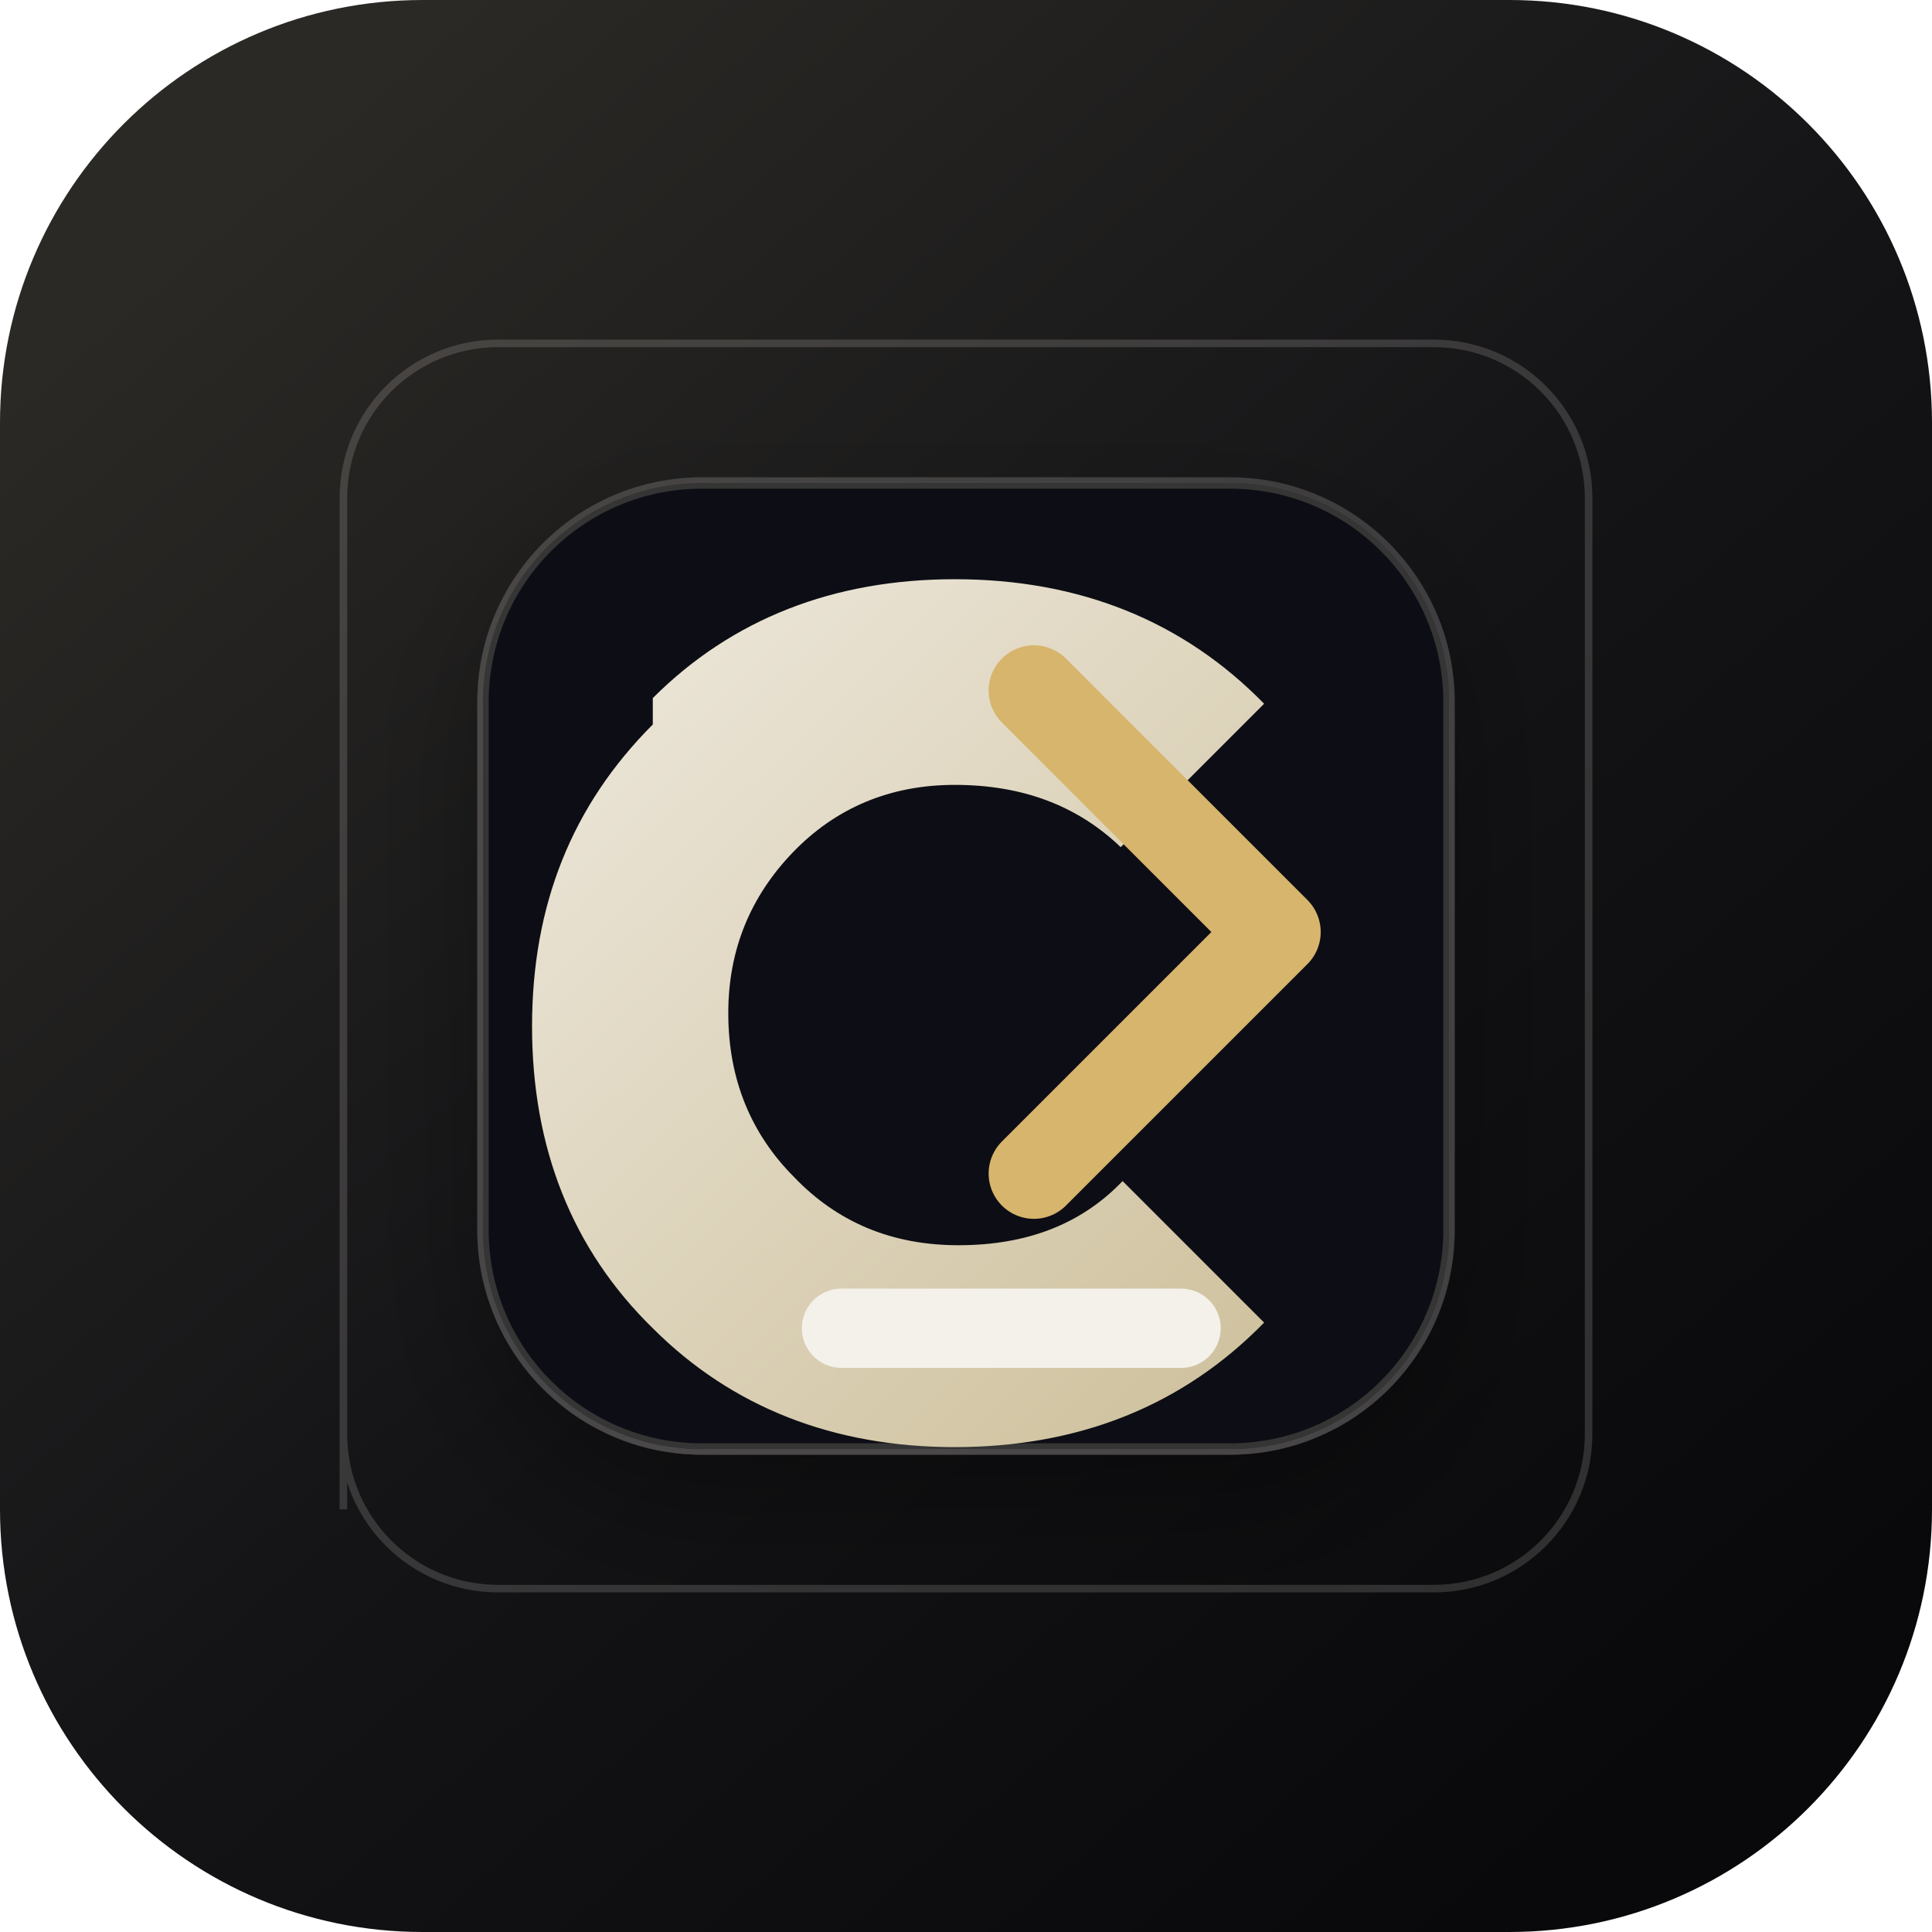
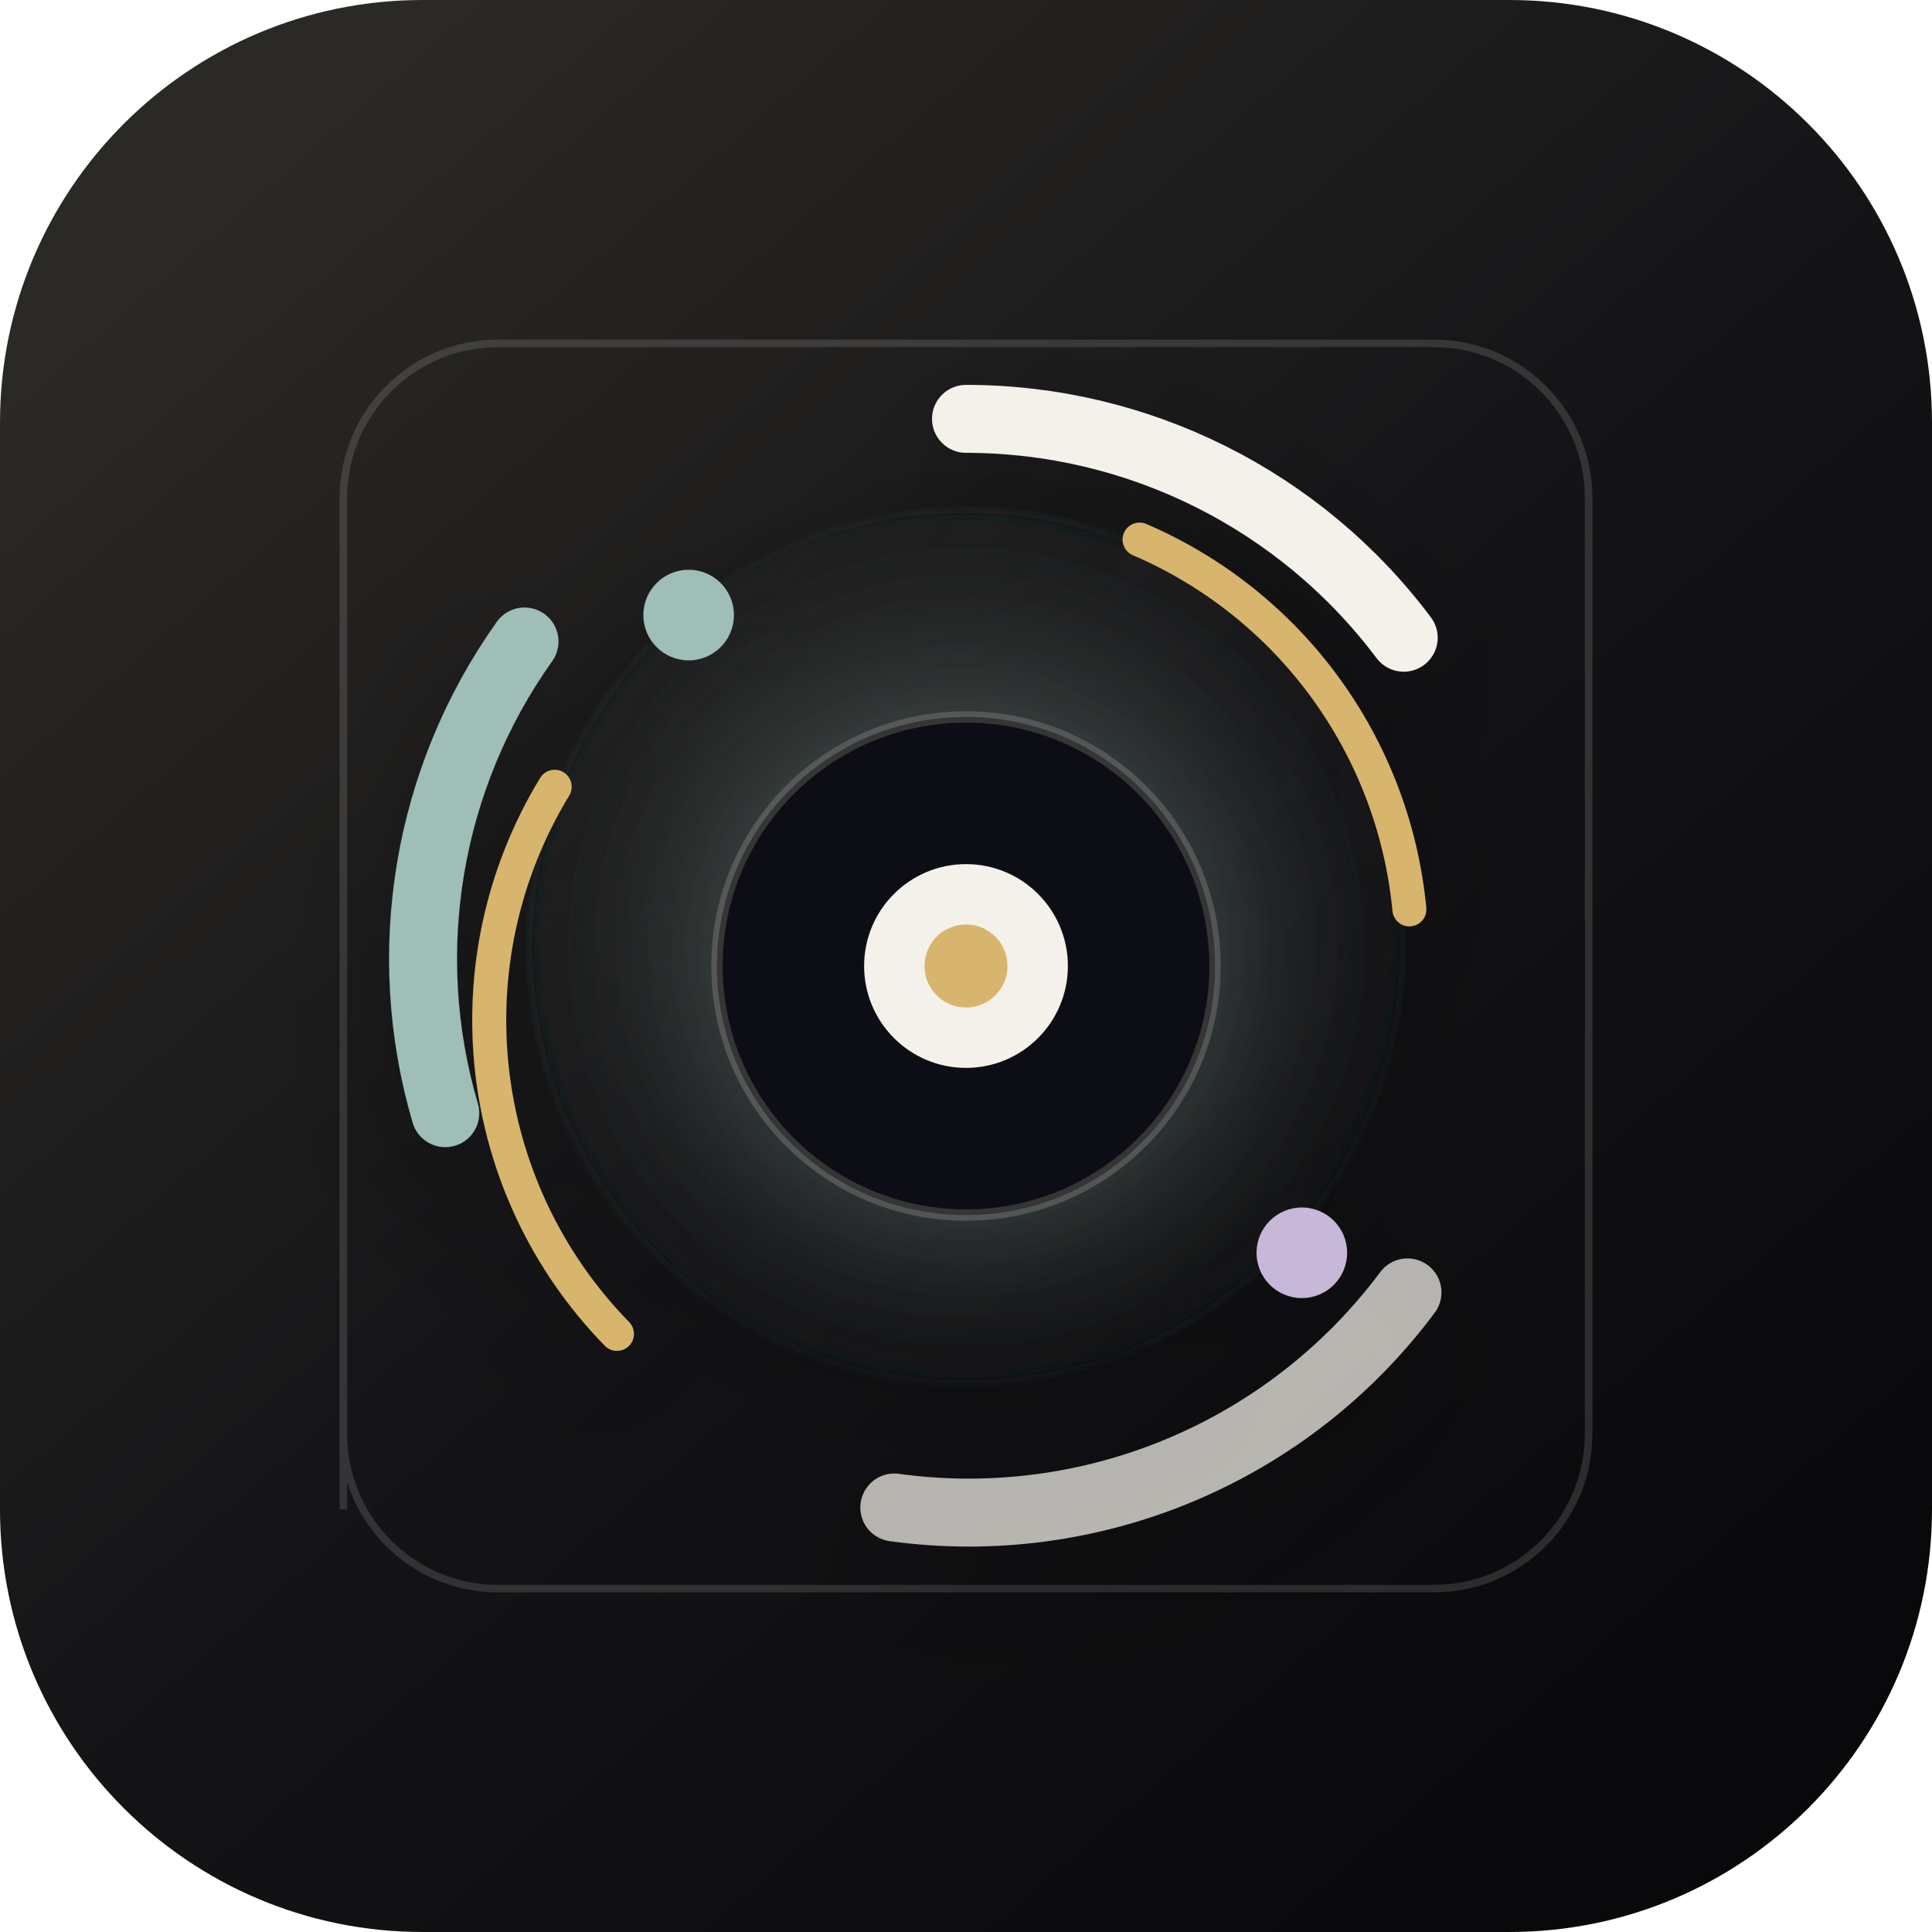
<svg xmlns="http://www.w3.org/2000/svg" viewBox="0 0 1024 1024" role="img" aria-label="CrewCmd mobile dark icon">
  <defs>
    <linearGradient id="shell" x1="140" y1="84" x2="884" y2="940" gradientUnits="userSpaceOnUse">
      <stop offset="0" stop-color="#2b2925" />
      <stop offset="0.52" stop-color="#141417" />
      <stop offset="1" stop-color="#09090b" />
    </linearGradient>
-     <linearGradient id="panel" x1="224" y1="214" x2="800" y2="810" gradientUnits="userSpaceOnUse">
-       <stop offset="0" stop-color="#f4f1eb" />
-       <stop offset="1" stop-color="#c7b78d" />
-     </linearGradient>
-     <filter id="shadow" x="116" y="116" width="792" height="792" color-interpolation-filters="sRGB" filterUnits="userSpaceOnUse">
+     <radialGradient id="coreGlow" cx="50%" cy="48%" r="52%">
+       <stop offset="0" stop-color="#f4f1eb" stop-opacity="0.9" />
+       <stop offset="0.28" stop-color="#9fbeb8" stop-opacity="0.42" />
+       <stop offset="1" stop-color="#111113" stop-opacity="0" />
+     </radialGradient>
+     <filter id="shadow" x="132" y="132" width="760" height="760" color-interpolation-filters="sRGB" filterUnits="userSpaceOnUse">
      <feDropShadow dx="0" dy="30" stdDeviation="34" flood-color="#000000" flood-opacity="0.32" />
    </filter>
  </defs>
  <rect width="1024" height="1024" rx="224" fill="url(#shell)" />
-   <path d="M182 800V264c0-45.3 36.7-82 82-82h496c45.3 0 82 36.7 82 82v496c0 45.3-36.7 82-82 82H264c-45.3 0-82-36.7-82-82Z" fill="none" stroke="#f4f1eb" stroke-opacity="0.16" stroke-width="4" />
+   <path d="M182 800V264c0-45.3 36.7-82 82-82h496c45.3 0 82 36.7 82 82v496c0 45.3-36.7 82-82 82H264c-45.3 0-82-36.7-82-82Z" fill="none" stroke="#f4f1eb" stroke-opacity="0.14" stroke-width="4" />
  <g filter="url(#shadow)">
-     <rect x="256" y="256" width="512" height="512" rx="116" fill="#101113" stroke="#f4f1eb" stroke-opacity="0.16" stroke-width="6" />
-     <path d="M346 370c42-42 96-63 160-63 66 0 121 22 164 66l-76 76c-23-22-52-33-88-33-34 0-63 12-86 36-22 23-34 51-34 85 0 35 12 64 35 87 23 24 52 36 87 36 36 0 65-11 87-34l75 75c-43 44-98 66-164 66-64 0-118-21-160-63-43-42-64-96-64-160s21-117 64-160Z" fill="url(#panel)" />
-     <path d="M548 366 676 494 548 622" fill="none" stroke="#d7b56d" stroke-width="48" stroke-linecap="round" stroke-linejoin="round" />
-     <path d="M446 704h180" fill="none" stroke="#f4f1eb" stroke-width="42" stroke-linecap="round" />
+     <circle cx="512" cy="512" r="260" fill="url(#coreGlow)" opacity="0.78" />
+     <circle cx="512" cy="512" r="132" fill="#101113" stroke="#f4f1eb" stroke-opacity="0.16" stroke-width="6" />
+     <path d="M512 222a290 290 0 0 1 232 116" fill="none" stroke="#f4f1eb" stroke-width="36" stroke-linecap="round" />
+     <path d="M746 685a290 290 0 0 1-272 114" fill="none" stroke="#f4f1eb" stroke-opacity="0.72" stroke-width="36" stroke-linecap="round" />
+     <path d="M278 340a290 290 0 0 0-42 250" fill="none" stroke="#9fbeb8" stroke-width="36" stroke-linecap="round" />
+     <path d="M327 707a238 238 0 0 1-33-290" fill="none" stroke="#d7b56d" stroke-width="18" stroke-linecap="round" />
+     <path d="M604 286a238 238 0 0 1 143 196" fill="none" stroke="#d7b56d" stroke-width="18" stroke-linecap="round" />
+     <circle cx="512" cy="512" r="54" fill="#f4f1eb" />
+     <circle cx="512" cy="512" r="22" fill="#d7b56d" />
+     <circle cx="365" cy="326" r="24" fill="#9fbeb8" />
+     <circle cx="690" cy="664" r="24" fill="#c7b7d8" />
  </g>
</svg>
